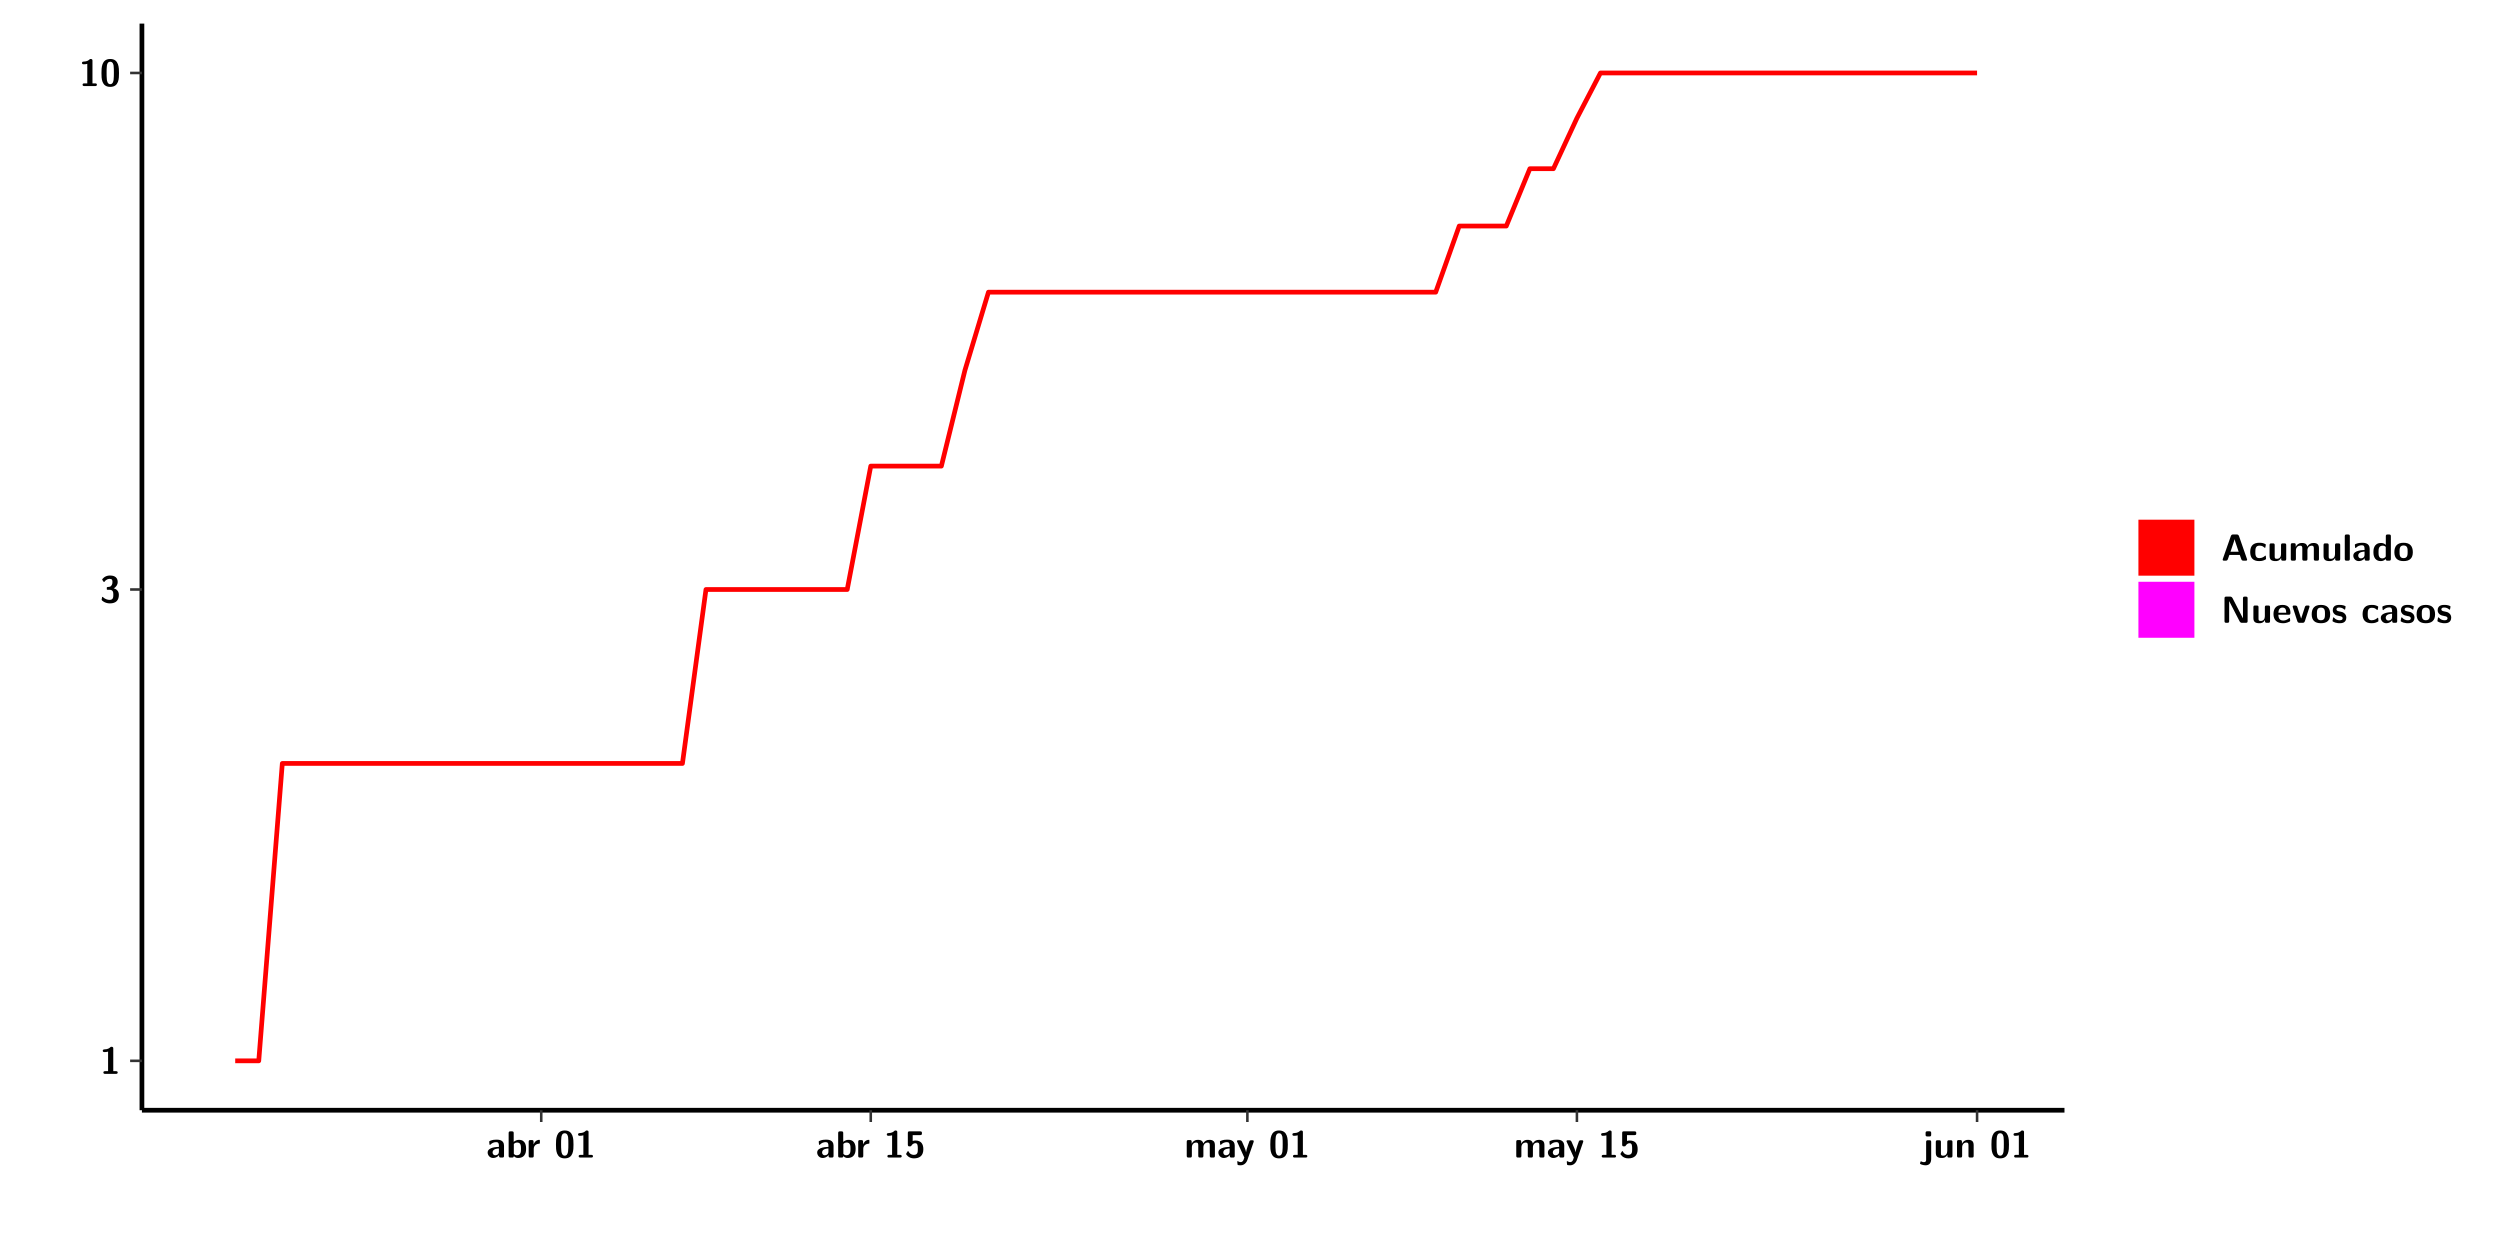
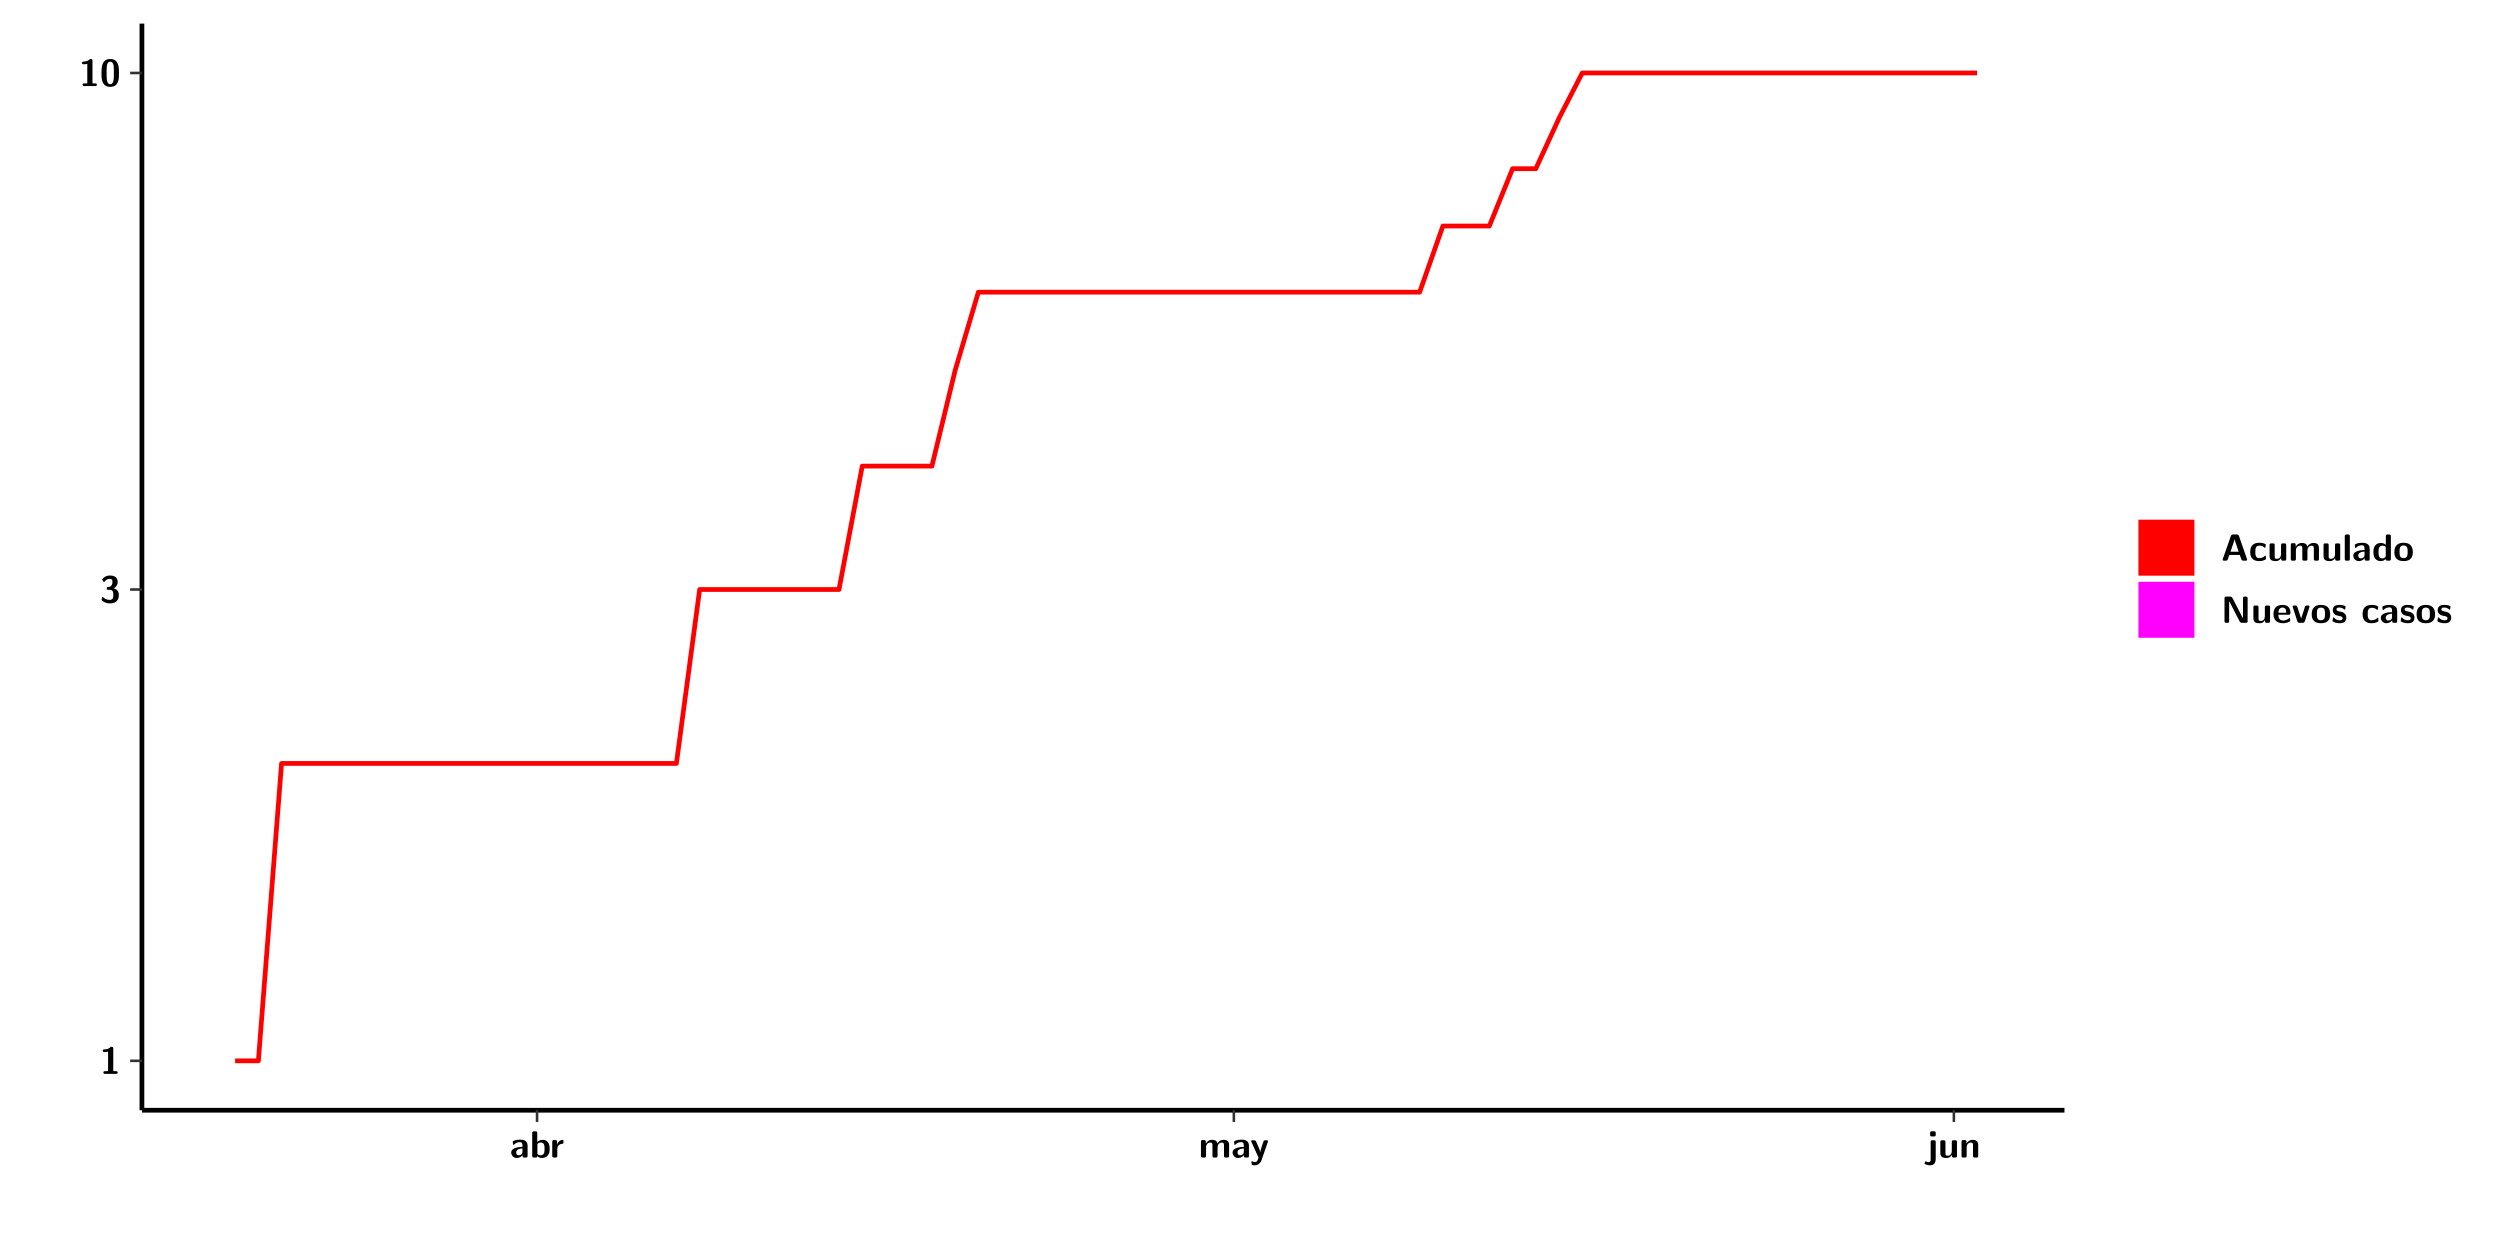
<svg xmlns="http://www.w3.org/2000/svg" xmlns:xlink="http://www.w3.org/1999/xlink" width="579.653pt" height="288pt" viewBox="0 0 579.653 288" version="1.1">
  <defs>
    <g>
      <symbol overflow="visible" id="glyph0-0">
        <path style="stroke:none;" d="" />
      </symbol>
      <symbol overflow="visible" id="glyph0-1">
        <path style="stroke:none;" d="M 3.109 -5.859 C 3.109 -6.016 3.109 -6.281 2.719 -6.281 C 2.547 -6.281 2.516 -6.266 2.406 -6.156 C 2.25 -6.016 1.922 -5.688 1.047 -5.672 C 0.891 -5.672 0.672 -5.609 0.672 -5.359 C 0.672 -5.047 0.969 -5.047 1.094 -5.047 C 1.344 -5.047 1.656 -5.078 1.906 -5.156 L 1.906 -0.625 L 1.234 -0.625 C 1.109 -0.625 0.812 -0.625 0.812 -0.312 C 0.812 0 1.109 0 1.234 0 L 3.719 0 C 3.828 0 4.141 0 4.141 -0.312 C 4.141 -0.625 3.828 -0.625 3.719 -0.625 L 3.109 -0.625 Z M 3.109 -5.859 " />
      </symbol>
      <symbol overflow="visible" id="glyph0-2">
        <path style="stroke:none;" d="M 0.844 -4.859 C 0.906 -4.766 0.953 -4.766 0.969 -4.766 C 1.031 -4.766 1.047 -4.797 1.094 -4.859 C 1.547 -5.5 2.172 -5.5 2.281 -5.5 C 2.844 -5.5 2.922 -5.203 2.922 -4.781 C 2.922 -4.656 2.922 -4.234 2.641 -3.906 C 2.438 -3.656 2.219 -3.641 1.953 -3.625 C 1.859 -3.609 1.688 -3.609 1.672 -3.578 C 1.609 -3.562 1.609 -3.5 1.609 -3.359 L 1.609 -3.203 C 1.609 -2.984 1.609 -2.969 1.844 -2.969 L 2.219 -2.969 C 3.031 -2.969 3.125 -2.469 3.125 -1.797 C 3.125 -1.203 3.062 -0.625 2.266 -0.625 C 1.984 -0.625 1.328 -0.688 0.75 -1.25 C 0.672 -1.328 0.656 -1.328 0.625 -1.328 C 0.531 -1.328 0.516 -1.25 0.516 -1.234 C 0.516 -1.234 0.406 -0.672 0.406 -0.625 C 0.406 -0.516 1.156 0.188 2.312 0.188 C 3.812 0.188 4.406 -0.609 4.406 -1.781 C 4.406 -2.562 3.984 -3.109 3.203 -3.297 C 3.906 -3.688 4.141 -4.266 4.141 -4.766 C 4.141 -6.156 2.891 -6.281 2.328 -6.281 C 1.125 -6.281 0.531 -5.422 0.531 -5.344 C 0.531 -5.297 0.594 -5.219 0.594 -5.219 Z M 0.844 -4.859 " />
      </symbol>
      <symbol overflow="visible" id="glyph0-3">
        <path style="stroke:none;" d="M 4.438 -3 C 4.438 -4.203 4.438 -6.281 2.406 -6.281 C 0.375 -6.281 0.375 -4.219 0.375 -3 C 0.375 -1.812 0.375 0.188 2.406 0.188 C 4.438 0.188 4.438 -1.781 4.438 -3 Z M 2.406 -0.438 C 1.75 -0.438 1.656 -1.25 1.625 -1.484 C 1.562 -1.953 1.562 -2.766 1.562 -3.125 C 1.562 -3.641 1.562 -4.203 1.625 -4.641 C 1.641 -4.875 1.734 -5.641 2.406 -5.641 C 3.047 -5.641 3.156 -4.906 3.188 -4.734 C 3.25 -4.281 3.25 -3.594 3.25 -3.125 C 3.25 -2.625 3.25 -1.953 3.188 -1.469 C 3.156 -1.234 3.062 -0.438 2.406 -0.438 Z M 2.406 -0.438 " />
      </symbol>
      <symbol overflow="visible" id="glyph0-4">
        <path style="stroke:none;" d="M 4.062 -2.766 C 4.062 -4.156 2.734 -4.156 2.297 -4.156 C 1.891 -4.156 1.453 -4.125 0.859 -3.891 C 0.672 -3.797 0.625 -3.781 0.625 -3.688 C 0.625 -3.625 0.688 -3.109 0.688 -3.047 C 0.703 -2.984 0.75 -2.938 0.812 -2.938 C 0.844 -2.938 0.875 -2.969 0.906 -3 C 1.281 -3.391 1.719 -3.578 2.266 -3.578 C 2.734 -3.578 2.875 -3.297 2.875 -2.781 L 2.875 -2.469 C 2.562 -2.469 0.266 -2.453 0.266 -1.172 C 0.266 -0.547 0.766 0.094 1.531 0.094 C 1.828 0.094 2.484 0.016 2.906 -0.594 L 2.906 -0.422 C 2.906 -0.141 2.969 0 3.328 0 L 3.641 0 C 3.984 0 4.062 -0.109 4.062 -0.422 Z M 2.875 -1.344 C 2.875 -0.531 2.047 -0.531 2.016 -0.531 C 1.641 -0.531 1.406 -0.844 1.406 -1.188 C 1.406 -2.047 2.625 -2.109 2.875 -2.109 Z M 2.875 -1.344 " />
      </symbol>
      <symbol overflow="visible" id="glyph0-5">
        <path style="stroke:none;" d="M 1.703 -5.656 C 1.703 -5.938 1.641 -6.078 1.281 -6.078 L 0.953 -6.078 C 0.641 -6.078 0.531 -5.984 0.531 -5.656 L 0.531 -0.422 C 0.531 -0.109 0.625 0 0.953 0 L 1.312 0 C 1.453 0 1.719 0 1.734 -0.344 C 2.125 0.094 2.578 0.094 2.719 0.094 C 4.578 0.094 4.578 -1.594 4.578 -2.031 C 4.578 -2.453 4.578 -4.109 2.938 -4.109 C 2.219 -4.109 1.781 -3.703 1.703 -3.625 Z M 1.734 -3.172 C 1.844 -3.281 2.109 -3.484 2.5 -3.484 C 3.391 -3.484 3.391 -2.672 3.391 -2.016 C 3.391 -1.375 3.391 -0.531 2.406 -0.531 C 2.047 -0.531 1.828 -0.75 1.734 -0.875 Z M 1.734 -3.172 " />
      </symbol>
      <symbol overflow="visible" id="glyph0-6">
        <path style="stroke:none;" d="M 1.703 -2.016 C 1.703 -2.844 2.391 -3.188 2.938 -3.219 C 3.109 -3.234 3.125 -3.234 3.125 -3.469 L 3.125 -3.875 C 3.125 -4.047 3.125 -4.109 2.969 -4.109 C 2.719 -4.109 2.078 -4.031 1.672 -3.078 L 1.656 -3.078 L 1.656 -3.641 C 1.656 -3.922 1.594 -4.062 1.234 -4.062 L 0.953 -4.062 C 0.641 -4.062 0.531 -3.969 0.531 -3.641 L 0.531 -0.422 C 0.531 -0.109 0.625 0 0.953 0 L 1.281 0 C 1.609 0 1.703 -0.109 1.703 -0.422 Z M 1.703 -2.016 " />
      </symbol>
      <symbol overflow="visible" id="glyph0-7">
-         <path style="stroke:none;" d="M 1.859 -5.203 L 3.578 -5.203 C 4 -5.203 4 -5.406 4 -5.641 C 4 -5.875 4 -6.078 3.578 -6.078 L 1.141 -6.078 C 0.875 -6.078 0.734 -6.031 0.734 -5.688 L 0.734 -3 C 0.734 -2.609 0.922 -2.594 1.172 -2.594 C 1.391 -2.594 1.469 -2.594 1.594 -2.812 C 1.812 -3.141 2.109 -3.328 2.469 -3.328 C 3.047 -3.328 3.047 -2.656 3.047 -1.969 C 3.047 -1.297 3.047 -0.625 2.125 -0.625 C 1.844 -0.625 1.25 -0.703 0.906 -1.406 C 0.875 -1.453 0.844 -1.5 0.781 -1.5 C 0.719 -1.5 0.703 -1.469 0.656 -1.391 C 0.531 -1.188 0.328 -0.891 0.328 -0.828 C 0.328 -0.75 0.891 0.188 2.141 0.188 C 3.562 0.188 4.328 -0.516 4.328 -1.938 C 4.328 -3.094 3.844 -3.953 2.5 -3.953 C 2.281 -3.953 2.078 -3.922 1.859 -3.844 Z M 1.859 -5.203 " />
+         <path style="stroke:none;" d="M 7.062 -2.844 C 7.062 -3.75 6.672 -4.109 5.781 -4.109 C 5.156 -4.109 4.688 -3.828 4.359 -3.25 C 4.219 -4.078 3.484 -4.109 3.109 -4.109 C 2.938 -4.109 2.578 -4.109 2.188 -3.828 C 1.906 -3.625 1.734 -3.344 1.672 -3.203 L 1.672 -3.641 C 1.672 -3.922 1.609 -4.062 1.25 -4.062 L 0.953 -4.062 C 0.625 -4.062 0.531 -3.969 0.531 -3.641 L 0.531 -0.422 C 0.531 -0.109 0.625 0 0.953 0 L 1.297 0 C 1.625 0 1.719 -0.109 1.719 -0.422 L 1.719 -2.359 C 1.719 -3.141 2.25 -3.484 2.688 -3.484 C 3.109 -3.484 3.203 -3.297 3.203 -2.828 L 3.203 -0.422 C 3.203 -0.109 3.297 0 3.625 0 L 3.969 0 C 4.297 0 4.391 -0.109 4.391 -0.422 L 4.391 -2.359 C 4.391 -3.141 4.922 -3.484 5.359 -3.484 C 5.781 -3.484 5.875 -3.297 5.875 -2.828 L 5.875 -0.422 C 5.875 -0.109 5.969 0 6.297 0 L 6.641 0 C 6.984 0 7.062 -0.109 7.062 -0.422 Z M 7.062 -2.844 " />
      </symbol>
      <symbol overflow="visible" id="glyph0-8">
-         <path style="stroke:none;" d="M 7.062 -2.844 C 7.062 -3.75 6.672 -4.109 5.781 -4.109 C 5.156 -4.109 4.688 -3.828 4.359 -3.25 C 4.219 -4.078 3.484 -4.109 3.109 -4.109 C 2.938 -4.109 2.578 -4.109 2.188 -3.828 C 1.906 -3.625 1.734 -3.344 1.672 -3.203 L 1.672 -3.641 C 1.672 -3.922 1.609 -4.062 1.25 -4.062 L 0.953 -4.062 C 0.625 -4.062 0.531 -3.969 0.531 -3.641 L 0.531 -0.422 C 0.531 -0.109 0.625 0 0.953 0 L 1.297 0 C 1.625 0 1.719 -0.109 1.719 -0.422 L 1.719 -2.359 C 1.719 -3.141 2.25 -3.484 2.688 -3.484 C 3.109 -3.484 3.203 -3.297 3.203 -2.828 L 3.203 -0.422 C 3.203 -0.109 3.297 0 3.625 0 L 3.969 0 C 4.297 0 4.391 -0.109 4.391 -0.422 L 4.391 -2.359 C 4.391 -3.141 4.922 -3.484 5.359 -3.484 C 5.781 -3.484 5.875 -3.297 5.875 -2.828 L 5.875 -0.422 C 5.875 -0.109 5.969 0 6.297 0 L 6.641 0 C 6.984 0 7.062 -0.109 7.062 -0.422 Z M 7.062 -2.844 " />
+         <path style="stroke:none;" d="M 4.109 -3.609 C 4.141 -3.719 4.141 -3.734 4.141 -3.781 C 4.141 -4.016 3.906 -4.016 3.797 -4.016 L 3.609 -4.016 C 3.469 -4.016 3.266 -4.016 3.141 -3.812 C 3.109 -3.766 2.406 -1.828 2.359 -1.25 L 2.344 -1.25 C 2.312 -1.672 1.953 -2.484 1.562 -3.328 C 1.328 -3.891 1.266 -4.016 0.828 -4.016 L 0.594 -4.016 C 0.469 -4.016 0.25 -4.016 0.25 -3.781 C 0.25 -3.75 0.281 -3.688 0.297 -3.641 L 1.953 0 C 1.891 0.188 1.859 0.281 1.828 0.375 C 1.734 0.656 1.578 1.047 1.109 1.047 C 0.812 1.047 0.609 0.922 0.516 0.875 C 0.469 0.844 0.453 0.828 0.422 0.828 C 0.391 0.828 0.312 0.859 0.312 0.969 C 0.312 1.031 0.375 1.641 0.391 1.672 C 0.469 1.781 0.953 1.797 1.094 1.797 C 2.172 1.797 2.609 0.766 2.672 0.547 Z M 4.109 -3.609 " />
      </symbol>
      <symbol overflow="visible" id="glyph0-9">
-         <path style="stroke:none;" d="M 4.109 -3.609 C 4.141 -3.719 4.141 -3.734 4.141 -3.781 C 4.141 -4.016 3.906 -4.016 3.797 -4.016 L 3.609 -4.016 C 3.469 -4.016 3.266 -4.016 3.141 -3.812 C 3.109 -3.766 2.406 -1.828 2.359 -1.25 L 2.344 -1.25 C 2.312 -1.672 1.953 -2.484 1.562 -3.328 C 1.328 -3.891 1.266 -4.016 0.828 -4.016 L 0.594 -4.016 C 0.469 -4.016 0.25 -4.016 0.25 -3.781 C 0.25 -3.75 0.281 -3.688 0.297 -3.641 L 1.953 0 C 1.891 0.188 1.859 0.281 1.828 0.375 C 1.734 0.656 1.578 1.047 1.109 1.047 C 0.812 1.047 0.609 0.922 0.516 0.875 C 0.469 0.844 0.453 0.828 0.422 0.828 C 0.391 0.828 0.312 0.859 0.312 0.969 C 0.312 1.031 0.375 1.641 0.391 1.672 C 0.469 1.781 0.953 1.797 1.094 1.797 C 2.172 1.797 2.609 0.766 2.672 0.547 Z M 4.109 -3.609 " />
+         <path style="stroke:none;" d="M 1.969 -5.672 C 1.969 -5.953 1.906 -6.094 1.547 -6.094 L 1.094 -6.094 C 0.766 -6.094 0.672 -5.984 0.672 -5.672 L 0.672 -5.312 C 0.672 -5.031 0.734 -4.891 1.094 -4.891 L 1.547 -4.891 C 1.875 -4.891 1.969 -5 1.969 -5.312 Z M 0.797 0.484 C 0.797 0.703 0.797 1.062 0.25 1.062 C 0.156 1.062 -0.094 1.031 -0.266 0.922 C -0.359 0.875 -0.375 0.875 -0.406 0.875 C -0.484 0.875 -0.5 0.922 -0.547 1.094 C -0.609 1.281 -0.625 1.359 -0.625 1.391 C -0.625 1.547 0.109 1.797 0.656 1.797 C 1.625 1.797 1.969 1.141 1.969 0.281 L 1.969 -3.594 C 1.969 -3.875 1.906 -4.016 1.547 -4.016 L 1.219 -4.016 C 0.891 -4.016 0.797 -3.906 0.797 -3.594 Z M 0.797 0.484 " />
      </symbol>
      <symbol overflow="visible" id="glyph0-10">
-         <path style="stroke:none;" d="M 1.969 -5.672 C 1.969 -5.953 1.906 -6.094 1.547 -6.094 L 1.094 -6.094 C 0.766 -6.094 0.672 -5.984 0.672 -5.672 L 0.672 -5.312 C 0.672 -5.031 0.734 -4.891 1.094 -4.891 L 1.547 -4.891 C 1.875 -4.891 1.969 -5 1.969 -5.312 Z M 0.797 0.484 C 0.797 0.703 0.797 1.062 0.25 1.062 C 0.156 1.062 -0.094 1.031 -0.266 0.922 C -0.359 0.875 -0.375 0.875 -0.406 0.875 C -0.484 0.875 -0.5 0.922 -0.547 1.094 C -0.609 1.281 -0.625 1.359 -0.625 1.391 C -0.625 1.547 0.109 1.797 0.656 1.797 C 1.625 1.797 1.969 1.141 1.969 0.281 L 1.969 -3.594 C 1.969 -3.875 1.906 -4.016 1.547 -4.016 L 1.219 -4.016 C 0.891 -4.016 0.797 -3.906 0.797 -3.594 Z M 0.797 0.484 " />
+         <path style="stroke:none;" d="M 4.391 -3.594 C 4.391 -3.875 4.328 -4.016 3.969 -4.016 L 3.609 -4.016 C 3.281 -4.016 3.188 -3.906 3.188 -3.594 L 3.188 -1.516 C 3.188 -0.938 2.891 -0.438 2.266 -0.438 C 1.766 -0.438 1.719 -0.562 1.719 -1.031 L 1.719 -3.594 C 1.719 -3.875 1.656 -4.016 1.297 -4.016 L 0.953 -4.016 C 0.625 -4.016 0.531 -3.922 0.531 -3.594 L 0.531 -1.109 C 0.531 -0.172 1.031 0.094 1.953 0.094 C 2.188 0.094 2.812 0.094 3.219 -0.656 L 3.219 -0.422 C 3.219 -0.141 3.281 0 3.641 0 L 3.969 0 C 4.297 0 4.391 -0.109 4.391 -0.422 Z M 4.391 -3.594 " />
      </symbol>
      <symbol overflow="visible" id="glyph0-11">
-         <path style="stroke:none;" d="M 4.391 -3.594 C 4.391 -3.875 4.328 -4.016 3.969 -4.016 L 3.609 -4.016 C 3.281 -4.016 3.188 -3.906 3.188 -3.594 L 3.188 -1.516 C 3.188 -0.938 2.891 -0.438 2.266 -0.438 C 1.766 -0.438 1.719 -0.562 1.719 -1.031 L 1.719 -3.594 C 1.719 -3.875 1.656 -4.016 1.297 -4.016 L 0.953 -4.016 C 0.625 -4.016 0.531 -3.922 0.531 -3.594 L 0.531 -1.109 C 0.531 -0.172 1.031 0.094 1.953 0.094 C 2.188 0.094 2.812 0.094 3.219 -0.656 L 3.219 -0.422 C 3.219 -0.141 3.281 0 3.641 0 L 3.969 0 C 4.297 0 4.391 -0.109 4.391 -0.422 Z M 4.391 -3.594 " />
+         <path style="stroke:none;" d="M 4.391 -2.844 C 4.391 -3.75 4 -4.109 3.109 -4.109 C 2.188 -4.109 1.781 -3.438 1.672 -3.203 L 1.672 -3.641 C 1.672 -3.922 1.609 -4.062 1.25 -4.062 L 0.953 -4.062 C 0.625 -4.062 0.531 -3.969 0.531 -3.641 L 0.531 -0.422 C 0.531 -0.109 0.625 0 0.953 0 L 1.297 0 C 1.625 0 1.719 -0.109 1.719 -0.422 L 1.719 -2.359 C 1.719 -3.125 2.219 -3.484 2.688 -3.484 C 3.109 -3.484 3.188 -3.281 3.188 -2.828 L 3.188 -0.422 C 3.188 -0.141 3.25 0 3.609 0 L 3.969 0 C 4.297 0 4.391 -0.109 4.391 -0.422 Z M 4.391 -2.844 " />
      </symbol>
      <symbol overflow="visible" id="glyph0-12">
-         <path style="stroke:none;" d="M 4.391 -2.844 C 4.391 -3.75 4 -4.109 3.109 -4.109 C 2.188 -4.109 1.781 -3.438 1.672 -3.203 L 1.672 -3.641 C 1.672 -3.922 1.609 -4.062 1.25 -4.062 L 0.953 -4.062 C 0.625 -4.062 0.531 -3.969 0.531 -3.641 L 0.531 -0.422 C 0.531 -0.109 0.625 0 0.953 0 L 1.297 0 C 1.625 0 1.719 -0.109 1.719 -0.422 L 1.719 -2.359 C 1.719 -3.125 2.219 -3.484 2.688 -3.484 C 3.109 -3.484 3.188 -3.281 3.188 -2.828 L 3.188 -0.422 C 3.188 -0.141 3.25 0 3.609 0 L 3.969 0 C 4.297 0 4.391 -0.109 4.391 -0.422 Z M 4.391 -2.844 " />
+         <path style="stroke:none;" d="M 4.156 -5.703 C 4.031 -6.078 3.766 -6.078 3.594 -6.078 L 2.828 -6.078 C 2.641 -6.078 2.391 -6.078 2.266 -5.703 L 0.406 -0.406 C 0.375 -0.297 0.375 -0.281 0.375 -0.234 C 0.375 0 0.594 0 0.703 0 L 1.031 0 C 1.188 0 1.453 0 1.578 -0.344 L 1.922 -1.328 L 4.344 -1.328 L 4.641 -0.484 C 4.75 -0.172 4.812 0 5.234 0 L 5.703 0 C 5.828 0 6.047 0 6.047 -0.234 C 6.047 -0.281 6.047 -0.297 6 -0.406 Z M 2.812 -3.938 C 2.938 -4.328 3.062 -4.656 3.125 -4.969 L 3.141 -4.969 C 3.188 -4.766 3.188 -4.75 3.25 -4.547 L 4.078 -2.078 L 2.188 -2.078 Z M 2.812 -3.938 " />
      </symbol>
      <symbol overflow="visible" id="glyph0-13">
-         <path style="stroke:none;" d="M 4.156 -5.703 C 4.031 -6.078 3.766 -6.078 3.594 -6.078 L 2.828 -6.078 C 2.641 -6.078 2.391 -6.078 2.266 -5.703 L 0.406 -0.406 C 0.375 -0.297 0.375 -0.281 0.375 -0.234 C 0.375 0 0.594 0 0.703 0 L 1.031 0 C 1.188 0 1.453 0 1.578 -0.344 L 1.922 -1.328 L 4.344 -1.328 L 4.641 -0.484 C 4.75 -0.172 4.812 0 5.234 0 L 5.703 0 C 5.828 0 6.047 0 6.047 -0.234 C 6.047 -0.281 6.047 -0.297 6 -0.406 Z M 2.812 -3.938 C 2.938 -4.328 3.062 -4.656 3.125 -4.969 L 3.141 -4.969 C 3.188 -4.766 3.188 -4.75 3.25 -4.547 L 4.078 -2.078 L 2.188 -2.078 Z M 2.812 -3.938 " />
+         <path style="stroke:none;" d="M 4 -0.438 C 4 -0.531 3.969 -0.938 3.953 -1.047 C 3.953 -1.078 3.938 -1.172 3.844 -1.172 C 3.812 -1.172 3.797 -1.172 3.703 -1.078 C 3.562 -0.953 3.141 -0.594 2.422 -0.594 C 1.516 -0.594 1.516 -1.469 1.516 -2.031 C 1.516 -2.75 1.562 -3.484 2.453 -3.484 C 3.031 -3.484 3.266 -3.344 3.578 -3.078 C 3.688 -2.984 3.703 -2.984 3.734 -2.984 C 3.828 -2.984 3.844 -3.062 3.844 -3.094 C 3.859 -3.172 3.953 -3.656 3.953 -3.703 C 3.953 -3.781 3.891 -3.812 3.75 -3.891 C 3.328 -4.078 3.062 -4.156 2.453 -4.156 C 1.141 -4.156 0.328 -3.547 0.328 -2.016 C 0.328 -0.562 1.078 0.094 2.406 0.094 C 2.641 0.094 3.172 0.094 3.75 -0.203 C 4 -0.344 4 -0.344 4 -0.438 Z M 4 -0.438 " />
      </symbol>
      <symbol overflow="visible" id="glyph0-14">
-         <path style="stroke:none;" d="M 4 -0.438 C 4 -0.531 3.969 -0.938 3.953 -1.047 C 3.953 -1.078 3.938 -1.172 3.844 -1.172 C 3.812 -1.172 3.797 -1.172 3.703 -1.078 C 3.562 -0.953 3.141 -0.594 2.422 -0.594 C 1.516 -0.594 1.516 -1.469 1.516 -2.031 C 1.516 -2.75 1.562 -3.484 2.453 -3.484 C 3.031 -3.484 3.266 -3.344 3.578 -3.078 C 3.688 -2.984 3.703 -2.984 3.734 -2.984 C 3.828 -2.984 3.844 -3.062 3.844 -3.094 C 3.859 -3.172 3.953 -3.656 3.953 -3.703 C 3.953 -3.781 3.891 -3.812 3.75 -3.891 C 3.328 -4.078 3.062 -4.156 2.453 -4.156 C 1.141 -4.156 0.328 -3.547 0.328 -2.016 C 0.328 -0.562 1.078 0.094 2.406 0.094 C 2.641 0.094 3.172 0.094 3.75 -0.203 C 4 -0.344 4 -0.344 4 -0.438 Z M 4 -0.438 " />
+         <path style="stroke:none;" d="M 1.703 -5.656 C 1.703 -5.938 1.641 -6.078 1.281 -6.078 L 0.953 -6.078 C 0.641 -6.078 0.531 -5.984 0.531 -5.656 L 0.531 -0.422 C 0.531 -0.109 0.625 0 0.953 0 L 1.281 0 C 1.609 0 1.703 -0.109 1.703 -0.422 Z M 1.703 -5.656 " />
      </symbol>
      <symbol overflow="visible" id="glyph0-15">
-         <path style="stroke:none;" d="M 1.703 -5.656 C 1.703 -5.938 1.641 -6.078 1.281 -6.078 L 0.953 -6.078 C 0.641 -6.078 0.531 -5.984 0.531 -5.656 L 0.531 -0.422 C 0.531 -0.109 0.625 0 0.953 0 L 1.281 0 C 1.609 0 1.703 -0.109 1.703 -0.422 Z M 1.703 -5.656 " />
+         <path style="stroke:none;" d="M 4.375 -5.656 C 4.375 -5.938 4.312 -6.078 3.953 -6.078 L 3.625 -6.078 C 3.297 -6.078 3.203 -5.969 3.203 -5.656 L 3.203 -3.672 C 2.812 -4.047 2.375 -4.109 2.109 -4.109 C 0.328 -4.109 0.328 -2.422 0.328 -2 C 0.328 -1.594 0.328 0.094 2.062 0.094 C 2.422 0.094 2.812 -0.016 3.188 -0.406 C 3.188 -0.094 3.297 0 3.609 0 L 3.953 0 C 4.281 0 4.375 -0.109 4.375 -0.422 Z M 3.188 -1.094 C 3.188 -0.953 3.188 -0.875 2.922 -0.688 C 2.703 -0.547 2.5 -0.531 2.406 -0.531 C 1.516 -0.531 1.516 -1.344 1.516 -2 C 1.516 -2.656 1.516 -3.484 2.5 -3.484 C 2.75 -3.484 2.984 -3.391 3.188 -3.203 Z M 3.188 -1.094 " />
      </symbol>
      <symbol overflow="visible" id="glyph0-16">
-         <path style="stroke:none;" d="M 4.375 -5.656 C 4.375 -5.938 4.312 -6.078 3.953 -6.078 L 3.625 -6.078 C 3.297 -6.078 3.203 -5.969 3.203 -5.656 L 3.203 -3.672 C 2.812 -4.047 2.375 -4.109 2.109 -4.109 C 0.328 -4.109 0.328 -2.422 0.328 -2 C 0.328 -1.594 0.328 0.094 2.062 0.094 C 2.422 0.094 2.812 -0.016 3.188 -0.406 C 3.188 -0.094 3.297 0 3.609 0 L 3.953 0 C 4.281 0 4.375 -0.109 4.375 -0.422 Z M 3.188 -1.094 C 3.188 -0.953 3.188 -0.875 2.922 -0.688 C 2.703 -0.547 2.5 -0.531 2.406 -0.531 C 1.516 -0.531 1.516 -1.344 1.516 -2 C 1.516 -2.656 1.516 -3.484 2.5 -3.484 C 2.75 -3.484 2.984 -3.391 3.188 -3.203 Z M 3.188 -1.094 " />
+         <path style="stroke:none;" d="M 4.547 -1.969 C 4.547 -3.406 3.844 -4.156 2.406 -4.156 C 0.953 -4.156 0.266 -3.391 0.266 -1.969 C 0.266 -0.547 1.031 0.094 2.406 0.094 C 3.781 0.094 4.547 -0.531 4.547 -1.969 Z M 2.406 -0.594 C 1.469 -0.594 1.469 -1.375 1.469 -2.078 C 1.469 -2.75 1.469 -3.531 2.406 -3.531 C 3.344 -3.531 3.344 -2.766 3.344 -2.078 C 3.344 -1.391 3.344 -0.594 2.406 -0.594 Z M 2.406 -0.594 " />
      </symbol>
      <symbol overflow="visible" id="glyph0-17">
-         <path style="stroke:none;" d="M 4.547 -1.969 C 4.547 -3.406 3.844 -4.156 2.406 -4.156 C 0.953 -4.156 0.266 -3.391 0.266 -1.969 C 0.266 -0.547 1.031 0.094 2.406 0.094 C 3.781 0.094 4.547 -0.531 4.547 -1.969 Z M 2.406 -0.594 C 1.469 -0.594 1.469 -1.375 1.469 -2.078 C 1.469 -2.75 1.469 -3.531 2.406 -3.531 C 3.344 -3.531 3.344 -2.766 3.344 -2.078 C 3.344 -1.391 3.344 -0.594 2.406 -0.594 Z M 2.406 -0.594 " />
+         <path style="stroke:none;" d="M 2.656 -5.734 C 2.469 -6.078 2.203 -6.078 2.031 -6.078 L 1.219 -6.078 C 0.906 -6.078 0.797 -5.984 0.797 -5.656 L 0.797 -0.422 C 0.797 -0.109 0.891 0 1.219 0 L 1.453 0 C 1.781 0 1.875 -0.109 1.875 -0.422 L 1.875 -5.016 L 1.891 -5.016 L 4.297 -0.344 C 4.484 0 4.75 0 4.922 0 L 5.734 0 C 6.062 0 6.156 -0.109 6.156 -0.422 L 6.156 -5.656 C 6.156 -5.938 6.094 -6.078 5.734 -6.078 L 5.5 -6.078 C 5.156 -6.078 5.078 -5.969 5.078 -5.656 L 5.078 -1.062 L 5.062 -1.062 Z M 2.656 -5.734 " />
      </symbol>
      <symbol overflow="visible" id="glyph0-18">
-         <path style="stroke:none;" d="M 2.656 -5.734 C 2.469 -6.078 2.203 -6.078 2.031 -6.078 L 1.219 -6.078 C 0.906 -6.078 0.797 -5.984 0.797 -5.656 L 0.797 -0.422 C 0.797 -0.109 0.891 0 1.219 0 L 1.453 0 C 1.781 0 1.875 -0.109 1.875 -0.422 L 1.875 -5.016 L 1.891 -5.016 L 4.297 -0.344 C 4.484 0 4.75 0 4.922 0 L 5.734 0 C 6.062 0 6.156 -0.109 6.156 -0.422 L 6.156 -5.656 C 6.156 -5.938 6.094 -6.078 5.734 -6.078 L 5.5 -6.078 C 5.156 -6.078 5.078 -5.969 5.078 -5.656 L 5.078 -1.062 L 5.062 -1.062 Z M 2.656 -5.734 " />
+         <path style="stroke:none;" d="M 3.781 -1.875 C 3.984 -1.875 4.203 -1.891 4.203 -2.281 C 4.203 -3.406 3.672 -4.156 2.359 -4.156 C 0.969 -4.156 0.266 -3.375 0.266 -2.047 C 0.266 -0.609 1.109 0.094 2.484 0.094 C 2.812 0.094 3.312 0.047 3.891 -0.234 C 4.078 -0.328 4.141 -0.359 4.141 -0.469 C 4.141 -0.531 4.125 -0.781 4.109 -0.844 C 4.078 -1.125 4.062 -1.125 3.984 -1.125 C 3.953 -1.125 3.938 -1.125 3.844 -1.047 C 3.328 -0.594 2.797 -0.531 2.516 -0.531 C 1.531 -0.531 1.422 -1.312 1.391 -1.875 Z M 1.406 -2.344 C 1.422 -2.875 1.609 -3.531 2.359 -3.531 C 3.062 -3.531 3.203 -3.031 3.219 -2.344 Z M 1.406 -2.344 " />
      </symbol>
      <symbol overflow="visible" id="glyph0-19">
-         <path style="stroke:none;" d="M 3.781 -1.875 C 3.984 -1.875 4.203 -1.891 4.203 -2.281 C 4.203 -3.406 3.672 -4.156 2.359 -4.156 C 0.969 -4.156 0.266 -3.375 0.266 -2.047 C 0.266 -0.609 1.109 0.094 2.484 0.094 C 2.812 0.094 3.312 0.047 3.891 -0.234 C 4.078 -0.328 4.141 -0.359 4.141 -0.469 C 4.141 -0.531 4.125 -0.781 4.109 -0.844 C 4.078 -1.125 4.062 -1.125 3.984 -1.125 C 3.953 -1.125 3.938 -1.125 3.844 -1.047 C 3.328 -0.594 2.797 -0.531 2.516 -0.531 C 1.531 -0.531 1.422 -1.312 1.391 -1.875 Z M 1.406 -2.344 C 1.422 -2.875 1.609 -3.531 2.359 -3.531 C 3.062 -3.531 3.203 -3.031 3.219 -2.344 Z M 1.406 -2.344 " />
+         <path style="stroke:none;" d="M 4.109 -3.609 C 4.141 -3.719 4.141 -3.75 4.141 -3.766 C 4.141 -4.016 3.922 -4.016 3.797 -4.016 L 3.609 -4.016 C 3.25 -4.016 3.141 -3.891 3.062 -3.641 L 2.203 -0.984 L 1.328 -3.641 C 1.266 -3.828 1.203 -4.016 0.781 -4.016 L 0.578 -4.016 C 0.453 -4.016 0.234 -4.016 0.234 -3.766 C 0.234 -3.75 0.234 -3.719 0.266 -3.609 L 1.312 -0.375 C 1.438 0 1.703 0 1.859 0 L 2.5 0 C 2.672 0 2.938 0 3.062 -0.375 Z M 4.109 -3.609 " />
      </symbol>
      <symbol overflow="visible" id="glyph0-20">
-         <path style="stroke:none;" d="M 4.109 -3.609 C 4.141 -3.719 4.141 -3.75 4.141 -3.766 C 4.141 -4.016 3.922 -4.016 3.797 -4.016 L 3.609 -4.016 C 3.25 -4.016 3.141 -3.891 3.062 -3.641 L 2.203 -0.984 L 1.328 -3.641 C 1.266 -3.828 1.203 -4.016 0.781 -4.016 L 0.578 -4.016 C 0.453 -4.016 0.234 -4.016 0.234 -3.766 C 0.234 -3.75 0.234 -3.719 0.266 -3.609 L 1.312 -0.375 C 1.438 0 1.703 0 1.859 0 L 2.5 0 C 2.672 0 2.938 0 3.062 -0.375 Z M 4.109 -3.609 " />
-       </symbol>
-       <symbol overflow="visible" id="glyph0-21">
        <path style="stroke:none;" d="M 3.469 -1.234 C 3.469 -1.734 3.203 -2.031 3.047 -2.172 C 2.703 -2.484 2.391 -2.547 2.031 -2.609 C 1.547 -2.703 1.188 -2.766 1.188 -3.109 C 1.188 -3.469 1.484 -3.547 1.828 -3.547 C 2.406 -3.547 2.719 -3.328 2.953 -3.125 C 3.047 -3.047 3.062 -3.047 3.094 -3.047 C 3.188 -3.047 3.203 -3.125 3.203 -3.156 C 3.219 -3.219 3.312 -3.719 3.312 -3.766 C 3.312 -3.906 2.844 -4.031 2.75 -4.062 C 2.406 -4.156 2.125 -4.156 1.891 -4.156 C 1.5 -4.156 0.328 -4.156 0.328 -2.906 C 0.328 -2.484 0.516 -2.219 0.75 -2 C 1.062 -1.734 1.406 -1.672 1.906 -1.562 C 2.156 -1.531 2.609 -1.453 2.609 -1.062 C 2.609 -0.656 2.266 -0.594 1.922 -0.594 C 1.531 -0.594 1.047 -0.703 0.625 -1.188 C 0.594 -1.234 0.562 -1.266 0.516 -1.266 C 0.422 -1.266 0.406 -1.188 0.391 -1.125 C 0.375 -1.016 0.266 -0.516 0.266 -0.422 C 0.266 -0.266 0.922 -0.062 0.922 -0.047 C 1.406 0.094 1.766 0.094 1.922 0.094 C 2.359 0.094 3.469 0.062 3.469 -1.234 Z M 3.469 -1.234 " />
      </symbol>
    </g>
    <clipPath id="clip1">
      <path d="M 0 0 L 576.008 0 L 576.008 288 L 0 288 Z M 0 0 " />
    </clipPath>
    <clipPath id="clip2">
      <path d="M 32.906 5.477 L 478.672 5.477 L 478.672 257.414 L 32.906 257.414 Z M 32.906 5.477 " />
    </clipPath>
  </defs>
  <g id="surface1">
    <g clip-path="url(#clip1)" clip-rule="nonzero">
      <path style="fill-rule:nonzero;fill:rgb(100%,100%,100%);fill-opacity:1;stroke-width:0.598;stroke-linecap:round;stroke-linejoin:round;stroke:rgb(100%,100%,100%);stroke-opacity:1;stroke-miterlimit:10;" d="M 0 0 L 0 288.004 L 576.008 288.004 L 576.008 0 Z M 0 0 " transform="matrix(1,0,0,-1,0,288)" />
    </g>
    <g clip-path="url(#clip2)" clip-rule="nonzero">
      <path style=" stroke:none;fill-rule:nonzero;fill:rgb(100%,100%,100%);fill-opacity:1;" d="M 32.906 257.414 L 32.906 5.477 L 478.672 5.477 L 478.672 257.414 Z M 32.906 257.414 " />
    </g>
-     <path style="fill:none;stroke-width:1.096;stroke-linecap:butt;stroke-linejoin:round;stroke:rgb(100%,0%,0%);stroke-opacity:1;stroke-miterlimit:10;" d="M 54.535 42.031 L 59.996 42.031 L 65.457 110.984 L 158.23 110.984 L 163.688 151.316 L 196.438 151.316 L 201.895 179.926 L 218.266 179.926 L 223.723 202.125 L 229.184 220.258 L 332.887 220.258 L 338.336 235.59 L 349.254 235.59 L 354.715 248.879 L 360.176 248.879 L 365.625 260.598 L 371.082 271.078 L 458.406 271.078 " transform="matrix(1,0,0,-1,0,288)" />
+     <path style="fill:none;stroke-width:1.096;stroke-linecap:butt;stroke-linejoin:round;stroke:rgb(100%,0%,0%);stroke-opacity:1;stroke-miterlimit:10;" d="M 54.516 42.031 L 59.906 42.031 L 65.285 110.984 L 156.832 110.984 L 162.223 151.316 L 194.531 151.316 L 199.922 179.926 L 216.074 179.926 L 221.461 202.125 L 226.844 220.258 L 329.16 220.258 L 334.551 235.59 L 345.32 235.59 L 350.711 248.879 L 356.09 248.879 L 361.48 260.598 L 366.859 271.078 L 458.406 271.078 " transform="matrix(1,0,0,-1,0,288)" />
    <path style="fill:none;stroke-width:1.096;stroke-linecap:butt;stroke-linejoin:round;stroke:rgb(0%,0%,0%);stroke-opacity:1;stroke-miterlimit:10;" d="M 32.906 30.586 L 32.906 282.523 " transform="matrix(1,0,0,-1,0,288)" />
    <g style="fill:rgb(0%,0%,0%);fill-opacity:1;">
      <use xlink:href="#glyph0-1" x="23.153" y="248.986" />
    </g>
    <g style="fill:rgb(0%,0%,0%);fill-opacity:1;">
      <use xlink:href="#glyph0-2" x="23.153" y="139.716" />
    </g>
    <g style="fill:rgb(0%,0%,0%);fill-opacity:1;">
      <use xlink:href="#glyph0-1" x="18.331" y="19.955" />
      <use xlink:href="#glyph0-3" x="23.153" y="19.955" />
    </g>
    <path style="fill:none;stroke-width:0.598;stroke-linecap:butt;stroke-linejoin:round;stroke:rgb(20%,20%,20%);stroke-opacity:1;stroke-miterlimit:10;" d="M 30.168 42.031 L 32.906 42.031 " transform="matrix(1,0,0,-1,0,288)" />
    <path style="fill:none;stroke-width:0.598;stroke-linecap:butt;stroke-linejoin:round;stroke:rgb(20%,20%,20%);stroke-opacity:1;stroke-miterlimit:10;" d="M 30.168 151.316 L 32.906 151.316 " transform="matrix(1,0,0,-1,0,288)" />
    <path style="fill:none;stroke-width:0.598;stroke-linecap:butt;stroke-linejoin:round;stroke:rgb(20%,20%,20%);stroke-opacity:1;stroke-miterlimit:10;" d="M 30.168 271.078 L 32.906 271.078 " transform="matrix(1,0,0,-1,0,288)" />
    <path style="fill:none;stroke-width:1.096;stroke-linecap:butt;stroke-linejoin:round;stroke:rgb(0%,0%,0%);stroke-opacity:1;stroke-miterlimit:10;" d="M 32.906 30.586 L 478.672 30.586 " transform="matrix(1,0,0,-1,0,288)" />
-     <path style="fill:none;stroke-width:0.598;stroke-linecap:butt;stroke-linejoin:round;stroke:rgb(20%,20%,20%);stroke-opacity:1;stroke-miterlimit:10;" d="M 125.492 27.848 L 125.492 30.586 " transform="matrix(1,0,0,-1,0,288)" />
-     <path style="fill:none;stroke-width:0.598;stroke-linecap:butt;stroke-linejoin:round;stroke:rgb(20%,20%,20%);stroke-opacity:1;stroke-miterlimit:10;" d="M 201.895 27.848 L 201.895 30.586 " transform="matrix(1,0,0,-1,0,288)" />
-     <path style="fill:none;stroke-width:0.598;stroke-linecap:butt;stroke-linejoin:round;stroke:rgb(20%,20%,20%);stroke-opacity:1;stroke-miterlimit:10;" d="M 289.219 27.848 L 289.219 30.586 " transform="matrix(1,0,0,-1,0,288)" />
-     <path style="fill:none;stroke-width:0.598;stroke-linecap:butt;stroke-linejoin:round;stroke:rgb(20%,20%,20%);stroke-opacity:1;stroke-miterlimit:10;" d="M 365.625 27.848 L 365.625 30.586 " transform="matrix(1,0,0,-1,0,288)" />
-     <path style="fill:none;stroke-width:0.598;stroke-linecap:butt;stroke-linejoin:round;stroke:rgb(20%,20%,20%);stroke-opacity:1;stroke-miterlimit:10;" d="M 458.406 27.848 L 458.406 30.586 " transform="matrix(1,0,0,-1,0,288)" />
+     <path style="fill:none;stroke-width:0.598;stroke-linecap:butt;stroke-linejoin:round;stroke:rgb(20%,20%,20%);stroke-opacity:1;stroke-miterlimit:10;" d="M 124.523 27.848 L 124.523 30.586 " transform="matrix(1,0,0,-1,0,288)" />
+     <path style="fill:none;stroke-width:0.598;stroke-linecap:butt;stroke-linejoin:round;stroke:rgb(20%,20%,20%);stroke-opacity:1;stroke-miterlimit:10;" d="M 286.082 27.848 L 286.082 30.586 " transform="matrix(1,0,0,-1,0,288)" />
+     <path style="fill:none;stroke-width:0.598;stroke-linecap:butt;stroke-linejoin:round;stroke:rgb(20%,20%,20%);stroke-opacity:1;stroke-miterlimit:10;" d="M 453.027 27.848 L 453.027 30.586 " transform="matrix(1,0,0,-1,0,288)" />
    <g style="fill:rgb(0%,0%,0%);fill-opacity:1;">
-       <use xlink:href="#glyph0-4" x="112.801" y="268.394" />
-       <use xlink:href="#glyph0-5" x="117.404" y="268.394" />
+       <use xlink:href="#glyph0-4" x="118.264" y="268.394" />
+       <use xlink:href="#glyph0-5" x="122.867" y="268.394" />
    </g>
    <g style="fill:rgb(0%,0%,0%);fill-opacity:1;">
-       <use xlink:href="#glyph0-6" x="122.051" y="268.394" />
+       <use xlink:href="#glyph0-6" x="127.514" y="268.394" />
    </g>
    <g style="fill:rgb(0%,0%,0%);fill-opacity:1;">
-       <use xlink:href="#glyph0-3" x="128.532" y="268.394" />
-       <use xlink:href="#glyph0-1" x="133.354" y="268.394" />
+       <use xlink:href="#glyph0-7" x="277.919" y="268.394" />
+       <use xlink:href="#glyph0-4" x="285.517" y="268.394" />
    </g>
    <g style="fill:rgb(0%,0%,0%);fill-opacity:1;">
-       <use xlink:href="#glyph0-4" x="189.205" y="268.394" />
-       <use xlink:href="#glyph0-5" x="193.808" y="268.394" />
+       <use xlink:href="#glyph0-8" x="289.848" y="268.394" />
    </g>
    <g style="fill:rgb(0%,0%,0%);fill-opacity:1;">
-       <use xlink:href="#glyph0-6" x="198.455" y="268.394" />
-     </g>
-     <g style="fill:rgb(0%,0%,0%);fill-opacity:1;">
-       <use xlink:href="#glyph0-1" x="204.936" y="268.394" />
-       <use xlink:href="#glyph0-7" x="209.758" y="268.394" />
-     </g>
-     <g style="fill:rgb(0%,0%,0%);fill-opacity:1;">
-       <use xlink:href="#glyph0-8" x="274.628" y="268.394" />
-       <use xlink:href="#glyph0-4" x="282.226" y="268.394" />
-     </g>
-     <g style="fill:rgb(0%,0%,0%);fill-opacity:1;">
-       <use xlink:href="#glyph0-9" x="286.557" y="268.394" />
-     </g>
-     <g style="fill:rgb(0%,0%,0%);fill-opacity:1;">
-       <use xlink:href="#glyph0-3" x="294.158" y="268.394" />
-       <use xlink:href="#glyph0-1" x="298.98" y="268.394" />
-     </g>
-     <g style="fill:rgb(0%,0%,0%);fill-opacity:1;">
-       <use xlink:href="#glyph0-8" x="351.031" y="268.394" />
-       <use xlink:href="#glyph0-4" x="358.629" y="268.394" />
-     </g>
-     <g style="fill:rgb(0%,0%,0%);fill-opacity:1;">
-       <use xlink:href="#glyph0-9" x="362.96" y="268.394" />
-     </g>
-     <g style="fill:rgb(0%,0%,0%);fill-opacity:1;">
-       <use xlink:href="#glyph0-1" x="370.561" y="268.394" />
-       <use xlink:href="#glyph0-7" x="375.383" y="268.394" />
-     </g>
-     <g style="fill:rgb(0%,0%,0%);fill-opacity:1;">
-       <use xlink:href="#glyph0-10" x="445.798" y="268.394" />
-       <use xlink:href="#glyph0-11" x="448.306" y="268.394" />
-       <use xlink:href="#glyph0-12" x="453.225" y="268.394" />
-     </g>
-     <g style="fill:rgb(0%,0%,0%);fill-opacity:1;">
-       <use xlink:href="#glyph0-3" x="461.362" y="268.394" />
-       <use xlink:href="#glyph0-1" x="466.184" y="268.394" />
+       <use xlink:href="#glyph0-9" x="446.848" y="268.394" />
+       <use xlink:href="#glyph0-10" x="449.356" y="268.394" />
+       <use xlink:href="#glyph0-11" x="454.275" y="268.394" />
    </g>
    <path style=" stroke:none;fill-rule:nonzero;fill:rgb(100%,100%,100%);fill-opacity:1;" d="M 489.629 154.062 L 489.629 108.828 L 570.527 108.828 L 570.527 154.062 Z M 489.629 154.062 " />
    <path style=" stroke:none;fill-rule:nonzero;fill:rgb(100%,0%,0%);fill-opacity:1;" d="M 495.816 133.477 L 495.816 120.496 L 508.797 120.496 L 508.797 133.477 Z M 495.816 133.477 " />
    <path style=" stroke:none;fill-rule:nonzero;fill:rgb(100%,0%,100%);fill-opacity:1;" d="M 495.816 147.875 L 495.816 134.891 L 508.797 134.891 L 508.797 147.875 Z M 495.816 147.875 " />
    <g style="fill:rgb(0%,0%,0%);fill-opacity:1;">
-       <use xlink:href="#glyph0-13" x="514.979" y="130.002" />
-       <use xlink:href="#glyph0-14" x="521.408" y="130.002" />
-       <use xlink:href="#glyph0-11" x="525.694" y="130.002" />
-       <use xlink:href="#glyph0-8" x="530.613" y="130.002" />
-       <use xlink:href="#glyph0-11" x="538.212" y="130.002" />
-       <use xlink:href="#glyph0-15" x="543.131" y="130.002" />
+       <use xlink:href="#glyph0-12" x="514.979" y="130.002" />
+       <use xlink:href="#glyph0-13" x="521.408" y="130.002" />
+       <use xlink:href="#glyph0-10" x="525.694" y="130.002" />
+       <use xlink:href="#glyph0-7" x="530.613" y="130.002" />
+       <use xlink:href="#glyph0-10" x="538.212" y="130.002" />
+       <use xlink:href="#glyph0-14" x="543.131" y="130.002" />
      <use xlink:href="#glyph0-4" x="545.372" y="130.002" />
-       <use xlink:href="#glyph0-16" x="549.975" y="130.002" />
-       <use xlink:href="#glyph0-17" x="554.894" y="130.002" />
+       <use xlink:href="#glyph0-15" x="549.975" y="130.002" />
+       <use xlink:href="#glyph0-16" x="554.894" y="130.002" />
    </g>
    <g style="fill:rgb(0%,0%,0%);fill-opacity:1;">
-       <use xlink:href="#glyph0-18" x="514.979" y="144.408" />
-       <use xlink:href="#glyph0-11" x="521.944" y="144.408" />
-       <use xlink:href="#glyph0-19" x="526.864" y="144.408" />
-       <use xlink:href="#glyph0-20" x="531.345" y="144.408" />
-       <use xlink:href="#glyph0-17" x="535.728" y="144.408" />
-       <use xlink:href="#glyph0-21" x="540.55" y="144.408" />
+       <use xlink:href="#glyph0-17" x="514.979" y="144.408" />
+       <use xlink:href="#glyph0-10" x="521.944" y="144.408" />
+       <use xlink:href="#glyph0-18" x="526.864" y="144.408" />
+       <use xlink:href="#glyph0-19" x="531.345" y="144.408" />
+       <use xlink:href="#glyph0-16" x="535.728" y="144.408" />
+       <use xlink:href="#glyph0-20" x="540.55" y="144.408" />
    </g>
    <g style="fill:rgb(0%,0%,0%);fill-opacity:1;">
-       <use xlink:href="#glyph0-14" x="547.465" y="144.408" />
+       <use xlink:href="#glyph0-13" x="547.465" y="144.408" />
      <use xlink:href="#glyph0-4" x="551.751" y="144.408" />
-       <use xlink:href="#glyph0-21" x="556.354" y="144.408" />
-       <use xlink:href="#glyph0-17" x="560.051" y="144.408" />
-       <use xlink:href="#glyph0-21" x="564.872" y="144.408" />
+       <use xlink:href="#glyph0-20" x="556.354" y="144.408" />
+       <use xlink:href="#glyph0-16" x="560.051" y="144.408" />
+       <use xlink:href="#glyph0-20" x="564.872" y="144.408" />
    </g>
  </g>
</svg>
